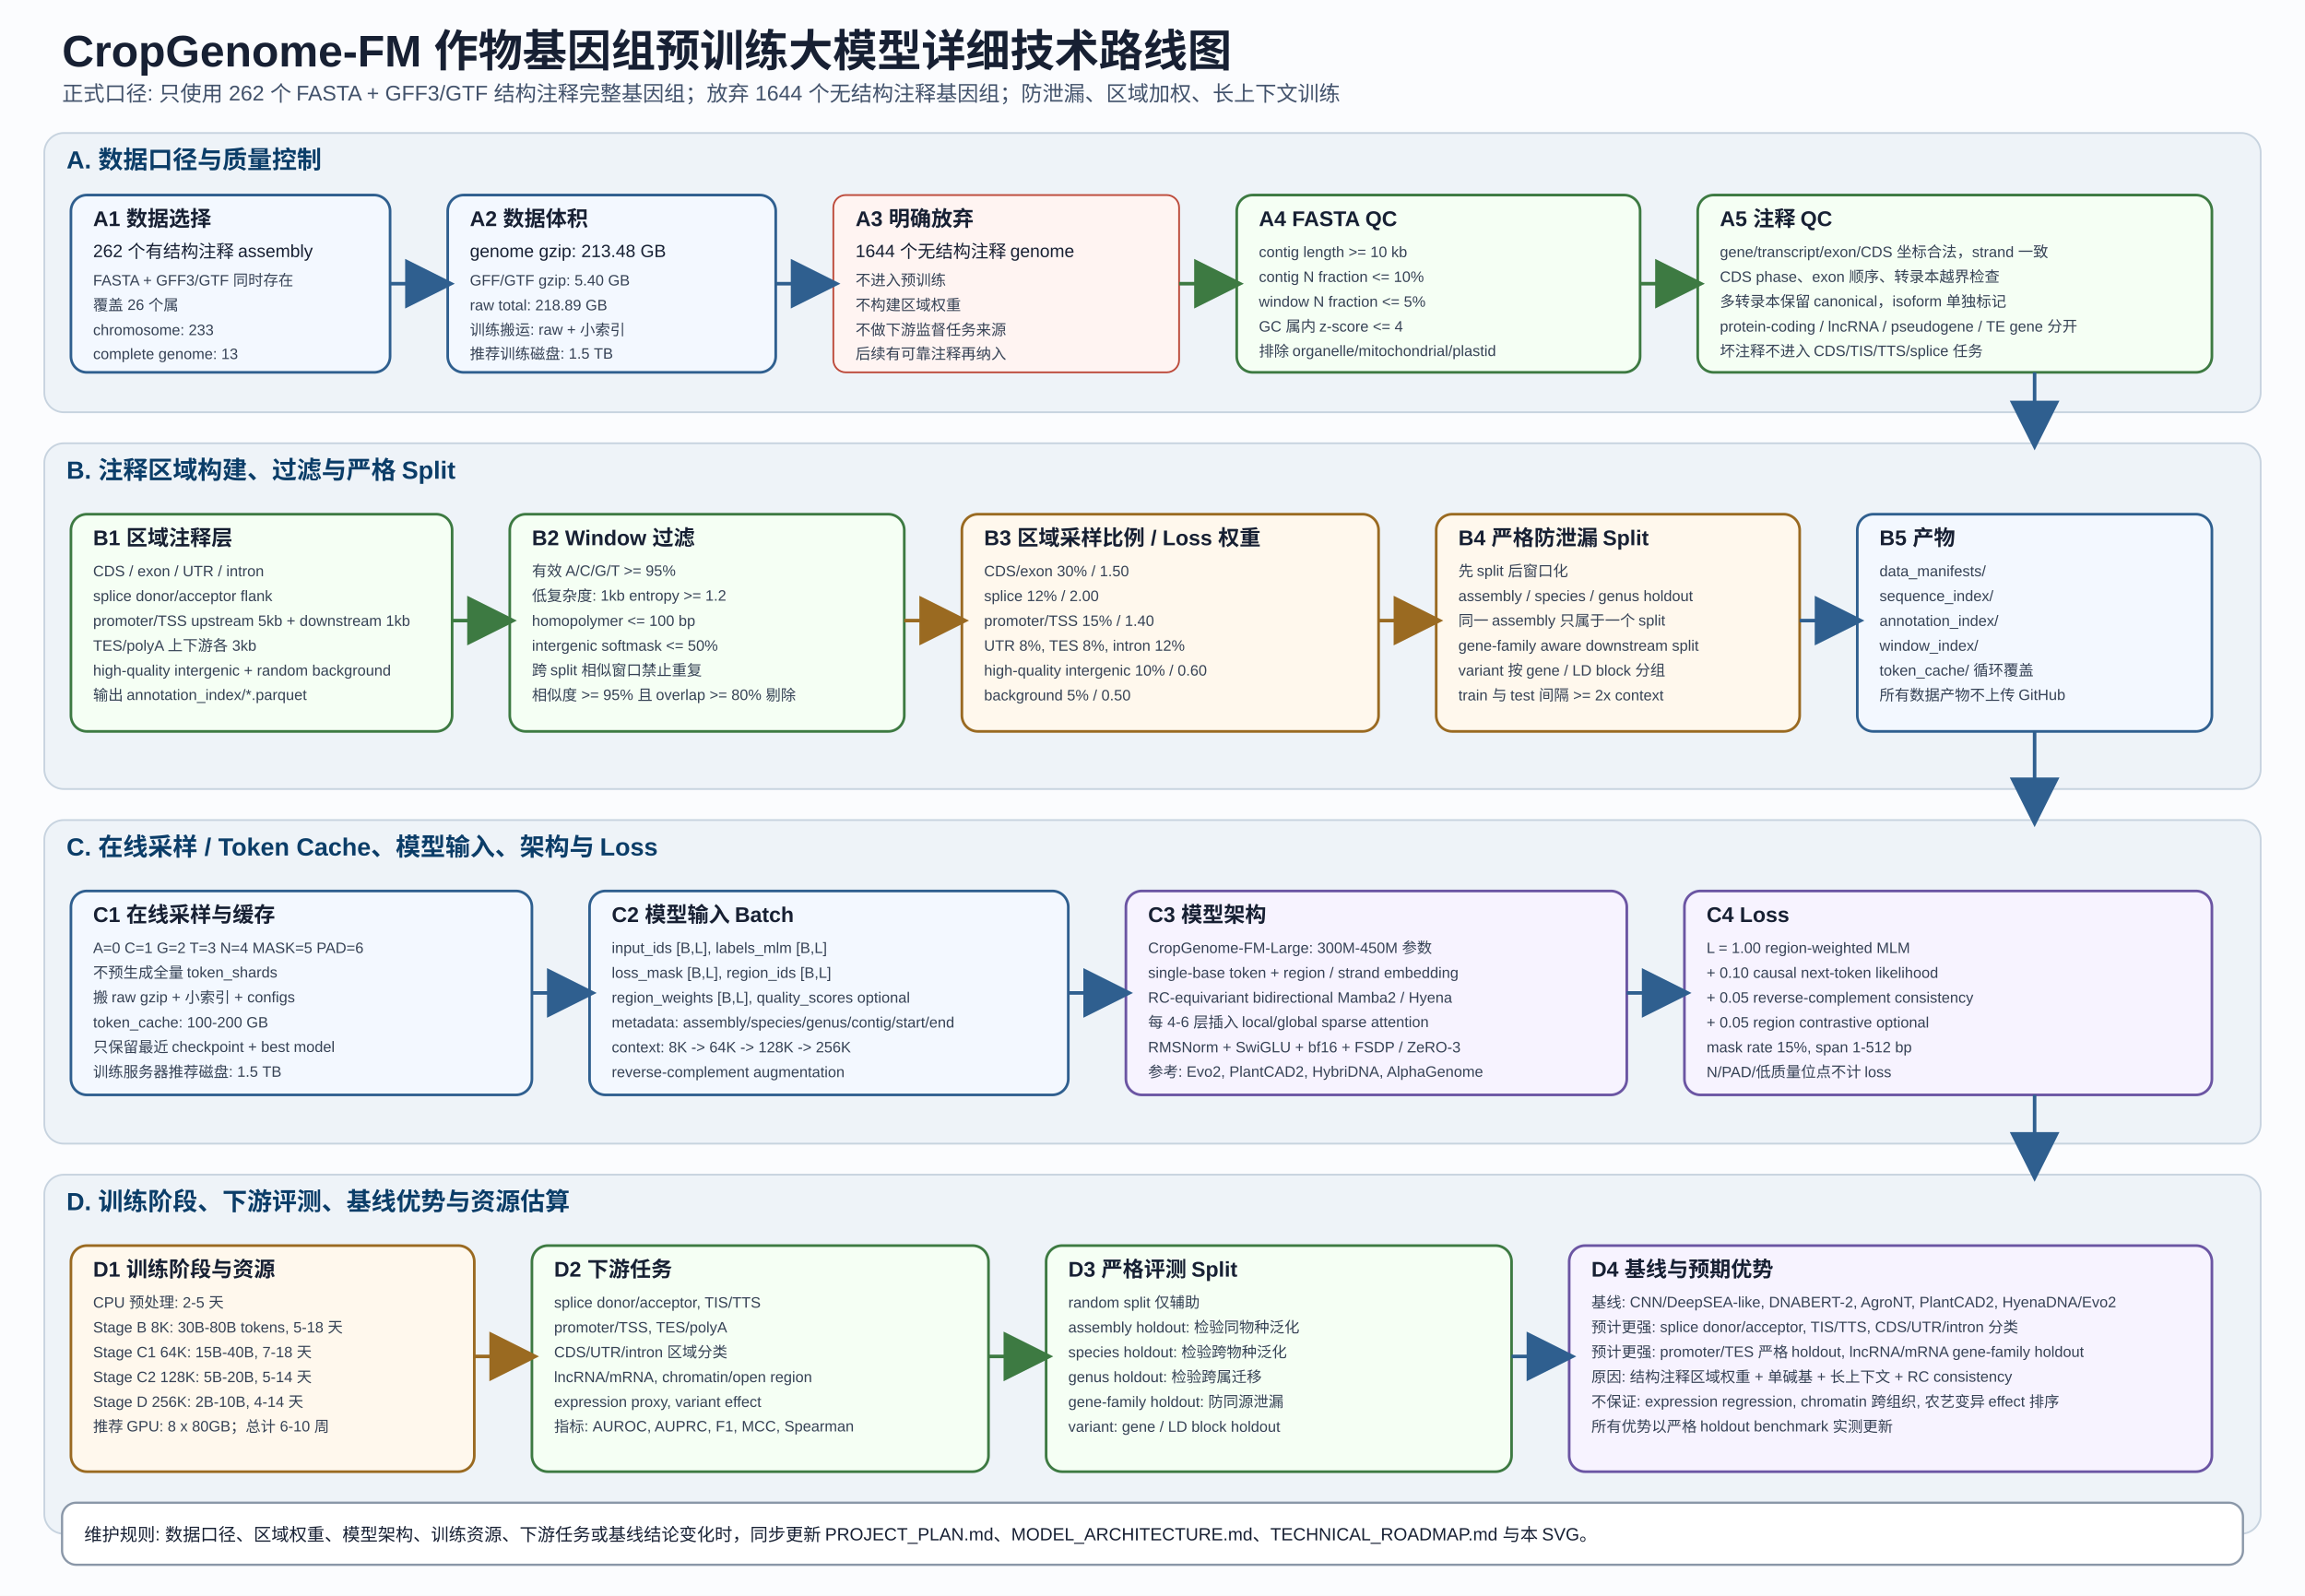
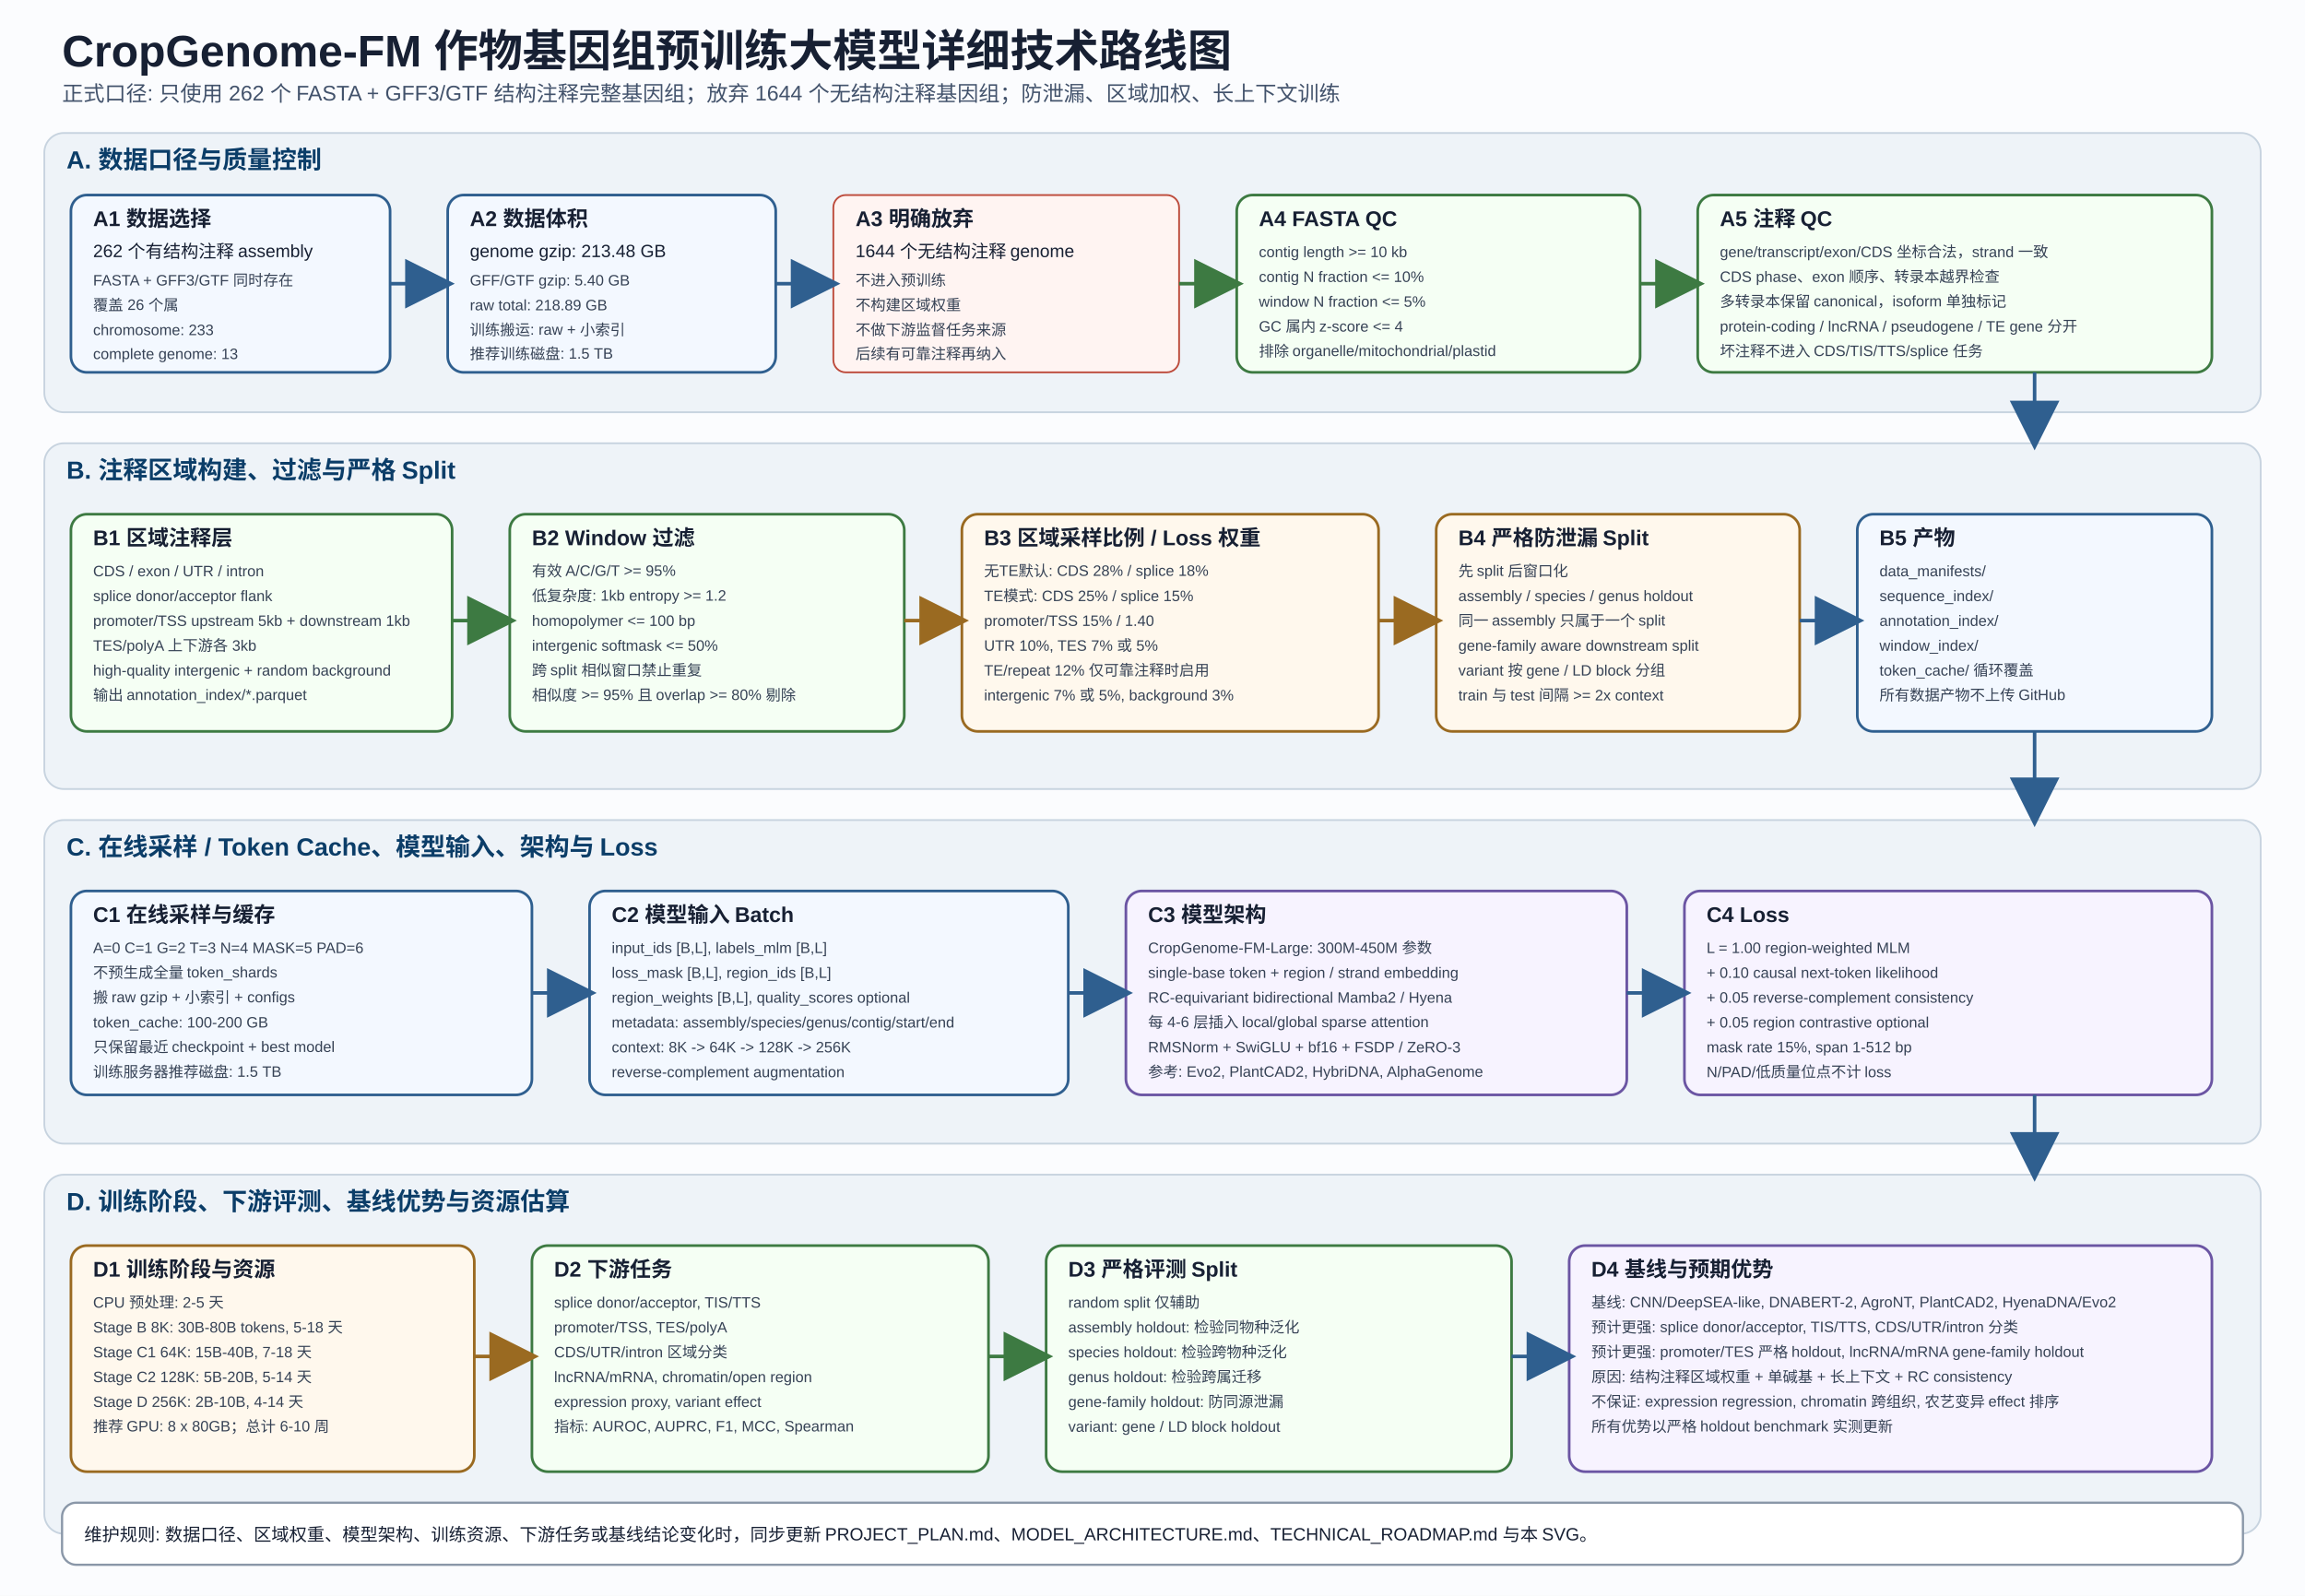
<svg xmlns="http://www.w3.org/2000/svg" width="2600" height="1800" viewBox="0 0 2600 1800">
  <defs>
    <style>
      .bg{fill:#fbfcfe}
      .title{font-family:Arial,'Noto Sans CJK SC',sans-serif;font-size:50px;font-weight:700;fill:#172033}
      .subtitle{font-family:Arial,'Noto Sans CJK SC',sans-serif;font-size:24px;fill:#42526b}
      .section{font-family:Arial,'Noto Sans CJK SC',sans-serif;font-size:28px;font-weight:700;fill:#0b3d68}
      .h{font-family:Arial,'Noto Sans CJK SC',sans-serif;font-size:24px;font-weight:700;fill:#172033}
      .t{font-family:Arial,'Noto Sans CJK SC',sans-serif;font-size:20px;fill:#172033}
      .s{font-family:Arial,'Noto Sans CJK SC',sans-serif;font-size:17px;fill:#364255}
      .xs{font-family:Arial,'Noto Sans CJK SC',sans-serif;font-size:15px;fill:#42526b}
      .box-blue{fill:#f3f8ff;stroke:#2f5f8f;stroke-width:3;rx:18}
      .box-green{fill:#f5fff4;stroke:#3d7a42;stroke-width:3;rx:18}
      .box-orange{fill:#fff8ed;stroke:#9a6a21;stroke-width:3;rx:18}
      .box-purple{fill:#f7f3ff;stroke:#6b55a3;stroke-width:3;rx:18}
      .box-gray{fill:#ffffff;stroke:#8a97a8;stroke-width:2.5;rx:16}
      .lane{fill:#eef3f8;stroke:#c7d3df;stroke-width:2;rx:22}
      .line{stroke:#2f5f8f;stroke-width:4;fill:none;marker-end:url(#arrow)}
      .line2{stroke:#3d7a42;stroke-width:4;fill:none;marker-end:url(#arrow-green)}
      .line3{stroke:#9a6a21;stroke-width:4;fill:none;marker-end:url(#arrow-orange)}
      .pill-blue{fill:#dcecff;stroke:#2f5f8f;stroke-width:1.5;rx:14}
      .pill-green{fill:#e4f7e1;stroke:#3d7a42;stroke-width:1.5;rx:14}
      .pill-orange{fill:#ffeed2;stroke:#9a6a21;stroke-width:1.5;rx:14}
      .warn{fill:#fff4f2;stroke:#bd4b3c;stroke-width:2;rx:14}
      .smallbar{fill:#2f5f8f}
      .gridline{stroke:#d7e0ea;stroke-width:1.5}
    </style>
    <marker id="arrow" markerWidth="14" markerHeight="14" refX="12" refY="7" orient="auto">
      <path d="M0,0 L14,7 L0,14 z" fill="#2f5f8f" />
    </marker>
    <marker id="arrow-green" markerWidth="14" markerHeight="14" refX="12" refY="7" orient="auto">
      <path d="M0,0 L14,7 L0,14 z" fill="#3d7a42" />
    </marker>
    <marker id="arrow-orange" markerWidth="14" markerHeight="14" refX="12" refY="7" orient="auto">
      <path d="M0,0 L14,7 L0,14 z" fill="#9a6a21" />
    </marker>
  </defs>
  <rect class="bg" width="2600" height="1800" />
  <text x="70" y="75" class="title">CropGenome-FM 作物基因组预训练大模型详细技术路线图</text>
  <text x="70" y="114" class="subtitle">正式口径: 只使用 262 个 FASTA + GFF3/GTF 结构注释完整基因组；放弃 1644 个无结构注释基因组；防泄漏、区域加权、长上下文训练</text>
  <rect x="50" y="150" width="2500" height="315" class="lane" />
  <text x="75" y="190" class="section">A. 数据口径与质量控制</text>
  <rect x="50" y="500" width="2500" height="390" class="lane" />
  <text x="75" y="540" class="section">B. 注释区域构建、过滤与严格 Split</text>
  <rect x="50" y="925" width="2500" height="365" class="lane" />
  <text x="75" y="965" class="section">C. 在线采样 / Token Cache、模型输入、架构与 Loss</text>
  <rect x="50" y="1325" width="2500" height="405" class="lane" />
  <text x="75" y="1365" class="section">D. 训练阶段、下游评测、基线优势与资源估算</text>
  <rect x="80" y="220" width="360" height="200" class="box-blue" />
  <text x="105" y="255" class="h">A1 数据选择</text>
  <text x="105" y="290" class="t">262 个有结构注释 assembly</text>
  <text x="105" y="322" class="s">FASTA + GFF3/GTF 同时存在</text>
  <text x="105" y="350" class="s">覆盖 26 个属</text>
  <text x="105" y="378" class="s">chromosome: 233</text>
  <text x="105" y="405" class="s">complete genome: 13</text>
  <rect x="505" y="220" width="370" height="200" class="box-blue" />
  <text x="530" y="255" class="h">A2 数据体积</text>
  <text x="530" y="290" class="t">genome gzip: 213.48 GB</text>
  <text x="530" y="322" class="s">GFF/GTF gzip: 5.40 GB</text>
  <text x="530" y="350" class="s">raw total: 218.89 GB</text>
  <text x="530" y="378" class="s">训练搬运: raw + 小索引</text>
  <text x="530" y="405" class="s">推荐训练磁盘: 1.5 TB</text>
  <rect x="940" y="220" width="390" height="200" class="warn" />
  <text x="965" y="255" class="h">A3 明确放弃</text>
  <text x="965" y="290" class="t">1644 个无结构注释 genome</text>
  <text x="965" y="322" class="s">不进入预训练</text>
  <text x="965" y="350" class="s">不构建区域权重</text>
  <text x="965" y="378" class="s">不做下游监督任务来源</text>
  <text x="965" y="405" class="s">后续有可靠注释再纳入</text>
  <rect x="1395" y="220" width="455" height="200" class="box-green" />
  <text x="1420" y="255" class="h">A4 FASTA QC</text>
  <text x="1420" y="290" class="s">contig length &gt;= 10 kb</text>
  <text x="1420" y="318" class="s">contig N fraction &lt;= 10%</text>
  <text x="1420" y="346" class="s">window N fraction &lt;= 5%</text>
  <text x="1420" y="374" class="s">GC 属内 z-score &lt;= 4</text>
  <text x="1420" y="402" class="s">排除 organelle/mitochondrial/plastid</text>
  <rect x="1915" y="220" width="580" height="200" class="box-green" />
  <text x="1940" y="255" class="h">A5 注释 QC</text>
  <text x="1940" y="290" class="s">gene/transcript/exon/CDS 坐标合法，strand 一致</text>
  <text x="1940" y="318" class="s">CDS phase、exon 顺序、转录本越界检查</text>
  <text x="1940" y="346" class="s">多转录本保留 canonical，isoform 单独标记</text>
  <text x="1940" y="374" class="s">protein-coding / lncRNA / pseudogene / TE gene 分开</text>
  <text x="1940" y="402" class="s">坏注释不进入 CDS/TIS/TTS/splice 任务</text>
  <path d="M440 320 H505" class="line" />
  <path d="M875 320 H940" class="line" />
  <path d="M1330 320 H1395" class="line2" />
  <path d="M1850 320 H1915" class="line2" />
  <rect x="80" y="580" width="430" height="245" class="box-green" />
  <text x="105" y="615" class="h">B1 区域注释层</text>
  <text x="105" y="650" class="s">CDS / exon / UTR / intron</text>
  <text x="105" y="678" class="s">splice donor/acceptor flank</text>
  <text x="105" y="706" class="s">promoter/TSS upstream 5kb + downstream 1kb</text>
  <text x="105" y="734" class="s">TES/polyA 上下游各 3kb</text>
  <text x="105" y="762" class="s">high-quality intergenic + random background</text>
  <text x="105" y="790" class="s">输出 annotation_index/*.parquet</text>
  <rect x="575" y="580" width="445" height="245" class="box-green" />
  <text x="600" y="615" class="h">B2 Window 过滤</text>
  <text x="600" y="650" class="s">有效 A/C/G/T &gt;= 95%</text>
  <text x="600" y="678" class="s">低复杂度: 1kb entropy &gt;= 1.2</text>
  <text x="600" y="706" class="s">homopolymer &lt;= 100 bp</text>
  <text x="600" y="734" class="s">intergenic softmask &lt;= 50%</text>
  <text x="600" y="762" class="s">跨 split 相似窗口禁止重复</text>
  <text x="600" y="790" class="s">相似度 &gt;= 95% 且 overlap &gt;= 80% 剔除</text>
  <rect x="1085" y="580" width="470" height="245" class="box-orange" />
  <text x="1110" y="615" class="h">B3 区域采样比例 / Loss 权重</text>
-   <text x="1110" y="650" class="s">CDS/exon 30% / 1.50</text>
-   <text x="1110" y="678" class="s">splice 12% / 2.00</text>
+   <text x="1110" y="650" class="s">无TE默认: CDS 28% / splice 18%</text>
+   <text x="1110" y="678" class="s">TE模式: CDS 25% / splice 15%</text>
  <text x="1110" y="706" class="s">promoter/TSS 15% / 1.40</text>
-   <text x="1110" y="734" class="s">UTR 8%, TES 8%, intron 12%</text>
-   <text x="1110" y="762" class="s">high-quality intergenic 10% / 0.60</text>
-   <text x="1110" y="790" class="s">background 5% / 0.50</text>
+   <text x="1110" y="734" class="s">UTR 10%, TES 7% 或 5%</text>
+   <text x="1110" y="762" class="s">TE/repeat 12% 仅可靠注释时启用</text>
+   <text x="1110" y="790" class="s">intergenic 7% 或 5%, background 3%</text>
  <rect x="1620" y="580" width="410" height="245" class="box-orange" />
  <text x="1645" y="615" class="h">B4 严格防泄漏 Split</text>
  <text x="1645" y="650" class="s">先 split 后窗口化</text>
  <text x="1645" y="678" class="s">assembly / species / genus holdout</text>
  <text x="1645" y="706" class="s">同一 assembly 只属于一个 split</text>
  <text x="1645" y="734" class="s">gene-family aware downstream split</text>
  <text x="1645" y="762" class="s">variant 按 gene / LD block 分组</text>
  <text x="1645" y="790" class="s">train 与 test 间隔 &gt;= 2x context</text>
  <rect x="2095" y="580" width="400" height="245" class="box-blue" />
  <text x="2120" y="615" class="h">B5 产物</text>
  <text x="2120" y="650" class="s">data_manifests/</text>
  <text x="2120" y="678" class="s">sequence_index/</text>
  <text x="2120" y="706" class="s">annotation_index/</text>
  <text x="2120" y="734" class="s">window_index/</text>
  <text x="2120" y="762" class="s">token_cache/ 循环覆盖</text>
  <text x="2120" y="790" class="s">所有数据产物不上传 GitHub</text>
  <path d="M510 700 H575" class="line2" />
  <path d="M1020 700 H1085" class="line3" />
  <path d="M1555 700 H1620" class="line3" />
  <path d="M2030 700 H2095" class="line" />
  <rect x="80" y="1005" width="520" height="230" class="box-blue" />
  <text x="105" y="1040" class="h">C1 在线采样与缓存</text>
  <text x="105" y="1075" class="s">A=0 C=1 G=2 T=3 N=4 MASK=5 PAD=6</text>
  <text x="105" y="1103" class="s">不预生成全量 token_shards</text>
  <text x="105" y="1131" class="s">搬 raw gzip + 小索引 + configs</text>
  <text x="105" y="1159" class="s">token_cache: 100-200 GB</text>
  <text x="105" y="1187" class="s">只保留最近 checkpoint + best model</text>
  <text x="105" y="1215" class="s">训练服务器推荐磁盘: 1.5 TB</text>
  <rect x="665" y="1005" width="540" height="230" class="box-blue" />
  <text x="690" y="1040" class="h">C2 模型输入 Batch</text>
  <text x="690" y="1075" class="s">input_ids [B,L], labels_mlm [B,L]</text>
  <text x="690" y="1103" class="s">loss_mask [B,L], region_ids [B,L]</text>
  <text x="690" y="1131" class="s">region_weights [B,L], quality_scores optional</text>
  <text x="690" y="1159" class="s">metadata: assembly/species/genus/contig/start/end</text>
  <text x="690" y="1187" class="s">context: 8K -&gt; 64K -&gt; 128K -&gt; 256K</text>
  <text x="690" y="1215" class="s">reverse-complement augmentation</text>
  <rect x="1270" y="1005" width="565" height="230" class="box-purple" />
  <text x="1295" y="1040" class="h">C3 模型架构</text>
  <text x="1295" y="1075" class="s">CropGenome-FM-Large: 300M-450M 参数</text>
  <text x="1295" y="1103" class="s">single-base token + region / strand embedding</text>
  <text x="1295" y="1131" class="s">RC-equivariant bidirectional Mamba2 / Hyena</text>
  <text x="1295" y="1159" class="s">每 4-6 层插入 local/global sparse attention</text>
  <text x="1295" y="1187" class="s">RMSNorm + SwiGLU + bf16 + FSDP / ZeRO-3</text>
  <text x="1295" y="1215" class="s">参考: Evo2, PlantCAD2, HybriDNA, AlphaGenome</text>
  <rect x="1900" y="1005" width="595" height="230" class="box-purple" />
  <text x="1925" y="1040" class="h">C4 Loss</text>
  <text x="1925" y="1075" class="s">L = 1.00 region-weighted MLM</text>
  <text x="1925" y="1103" class="s">+ 0.10 causal next-token likelihood</text>
  <text x="1925" y="1131" class="s">+ 0.05 reverse-complement consistency</text>
  <text x="1925" y="1159" class="s">+ 0.05 region contrastive optional</text>
  <text x="1925" y="1187" class="s">mask rate 15%, span 1-512 bp</text>
  <text x="1925" y="1215" class="s">N/PAD/低质量位点不计 loss</text>
  <path d="M600 1120 H665" class="line" />
  <path d="M1205 1120 H1270" class="line" />
  <path d="M1835 1120 H1900" class="line" />
  <rect x="80" y="1405" width="455" height="255" class="box-orange" />
  <text x="105" y="1440" class="h">D1 训练阶段与资源</text>
  <text x="105" y="1475" class="s">CPU 预处理: 2-5 天</text>
  <text x="105" y="1503" class="s">Stage B 8K: 30B-80B tokens, 5-18 天</text>
  <text x="105" y="1531" class="s">Stage C1 64K: 15B-40B, 7-18 天</text>
  <text x="105" y="1559" class="s">Stage C2 128K: 5B-20B, 5-14 天</text>
  <text x="105" y="1587" class="s">Stage D 256K: 2B-10B, 4-14 天</text>
  <text x="105" y="1615" class="s">推荐 GPU: 8 x 80GB；总计 6-10 周</text>
  <rect x="600" y="1405" width="515" height="255" class="box-green" />
  <text x="625" y="1440" class="h">D2 下游任务</text>
  <text x="625" y="1475" class="s">splice donor/acceptor, TIS/TTS</text>
  <text x="625" y="1503" class="s">promoter/TSS, TES/polyA</text>
  <text x="625" y="1531" class="s">CDS/UTR/intron 区域分类</text>
  <text x="625" y="1559" class="s">lncRNA/mRNA, chromatin/open region</text>
  <text x="625" y="1587" class="s">expression proxy, variant effect</text>
  <text x="625" y="1615" class="s">指标: AUROC, AUPRC, F1, MCC, Spearman</text>
  <rect x="1180" y="1405" width="525" height="255" class="box-green" />
  <text x="1205" y="1440" class="h">D3 严格评测 Split</text>
  <text x="1205" y="1475" class="s">random split 仅辅助</text>
  <text x="1205" y="1503" class="s">assembly holdout: 检验同物种泛化</text>
  <text x="1205" y="1531" class="s">species holdout: 检验跨物种泛化</text>
  <text x="1205" y="1559" class="s">genus holdout: 检验跨属迁移</text>
  <text x="1205" y="1587" class="s">gene-family holdout: 防同源泄漏</text>
  <text x="1205" y="1615" class="s">variant: gene / LD block holdout</text>
  <rect x="1770" y="1405" width="725" height="255" class="box-purple" />
  <text x="1795" y="1440" class="h">D4 基线与预期优势</text>
  <text x="1795" y="1475" class="s">基线: CNN/DeepSEA-like, DNABERT-2, AgroNT, PlantCAD2, HyenaDNA/Evo2</text>
  <text x="1795" y="1503" class="s">预计更强: splice donor/acceptor, TIS/TTS, CDS/UTR/intron 分类</text>
  <text x="1795" y="1531" class="s">预计更强: promoter/TES 严格 holdout, lncRNA/mRNA gene-family holdout</text>
  <text x="1795" y="1559" class="s">原因: 结构注释区域权重 + 单碱基 + 长上下文 + RC consistency</text>
  <text x="1795" y="1587" class="s">不保证: expression regression, chromatin 跨组织, 农艺变异 effect 排序</text>
  <text x="1795" y="1615" class="s">所有优势以严格 holdout benchmark 实测更新</text>
  <path d="M535 1530 H600" class="line3" />
  <path d="M1115 1530 H1180" class="line2" />
  <path d="M1705 1530 H1770" class="line" />
  <path d="M2295 420 V500" class="line" />
  <path d="M2295 825 V925" class="line" />
  <path d="M2295 1235 V1325" class="line" />
  <rect x="70" y="1695" width="2460" height="70" class="box-gray" />
  <text x="95" y="1738" class="t">维护规则: 数据口径、区域权重、模型架构、训练资源、下游任务或基线结论变化时，同步更新 PROJECT_PLAN.md、MODEL_ARCHITECTURE.md、TECHNICAL_ROADMAP.md 与本 SVG。</text>
</svg>
